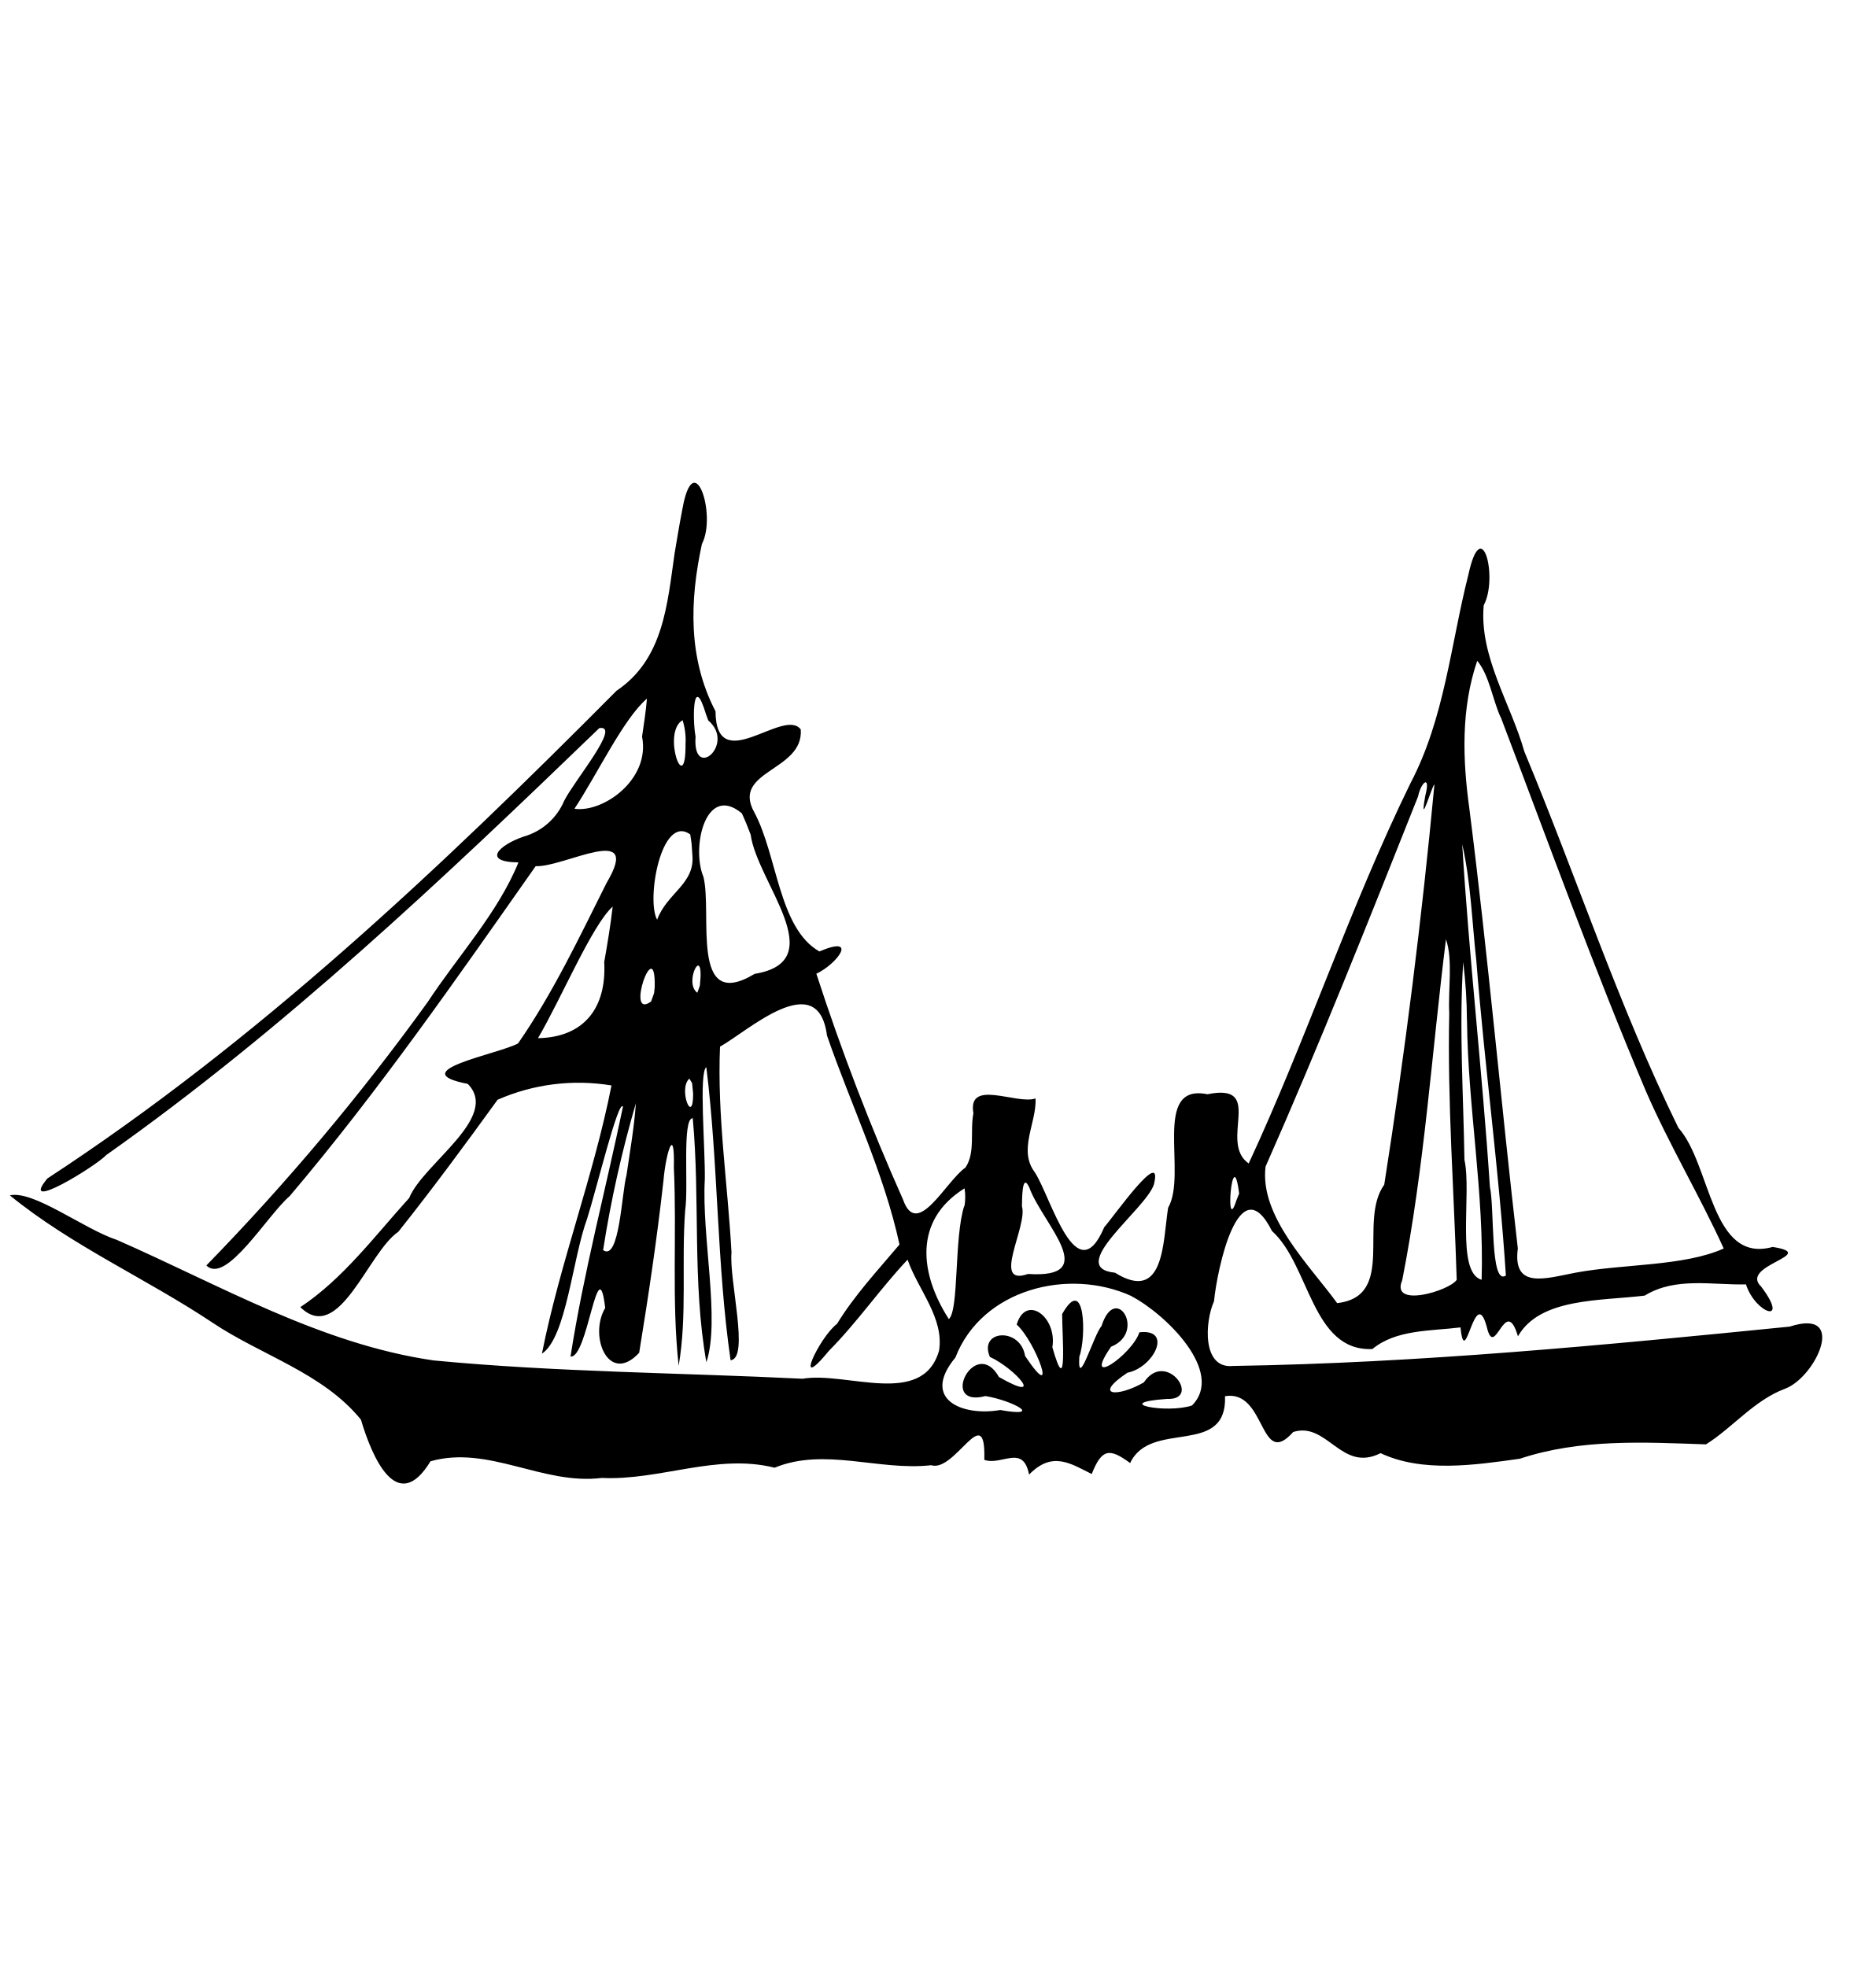
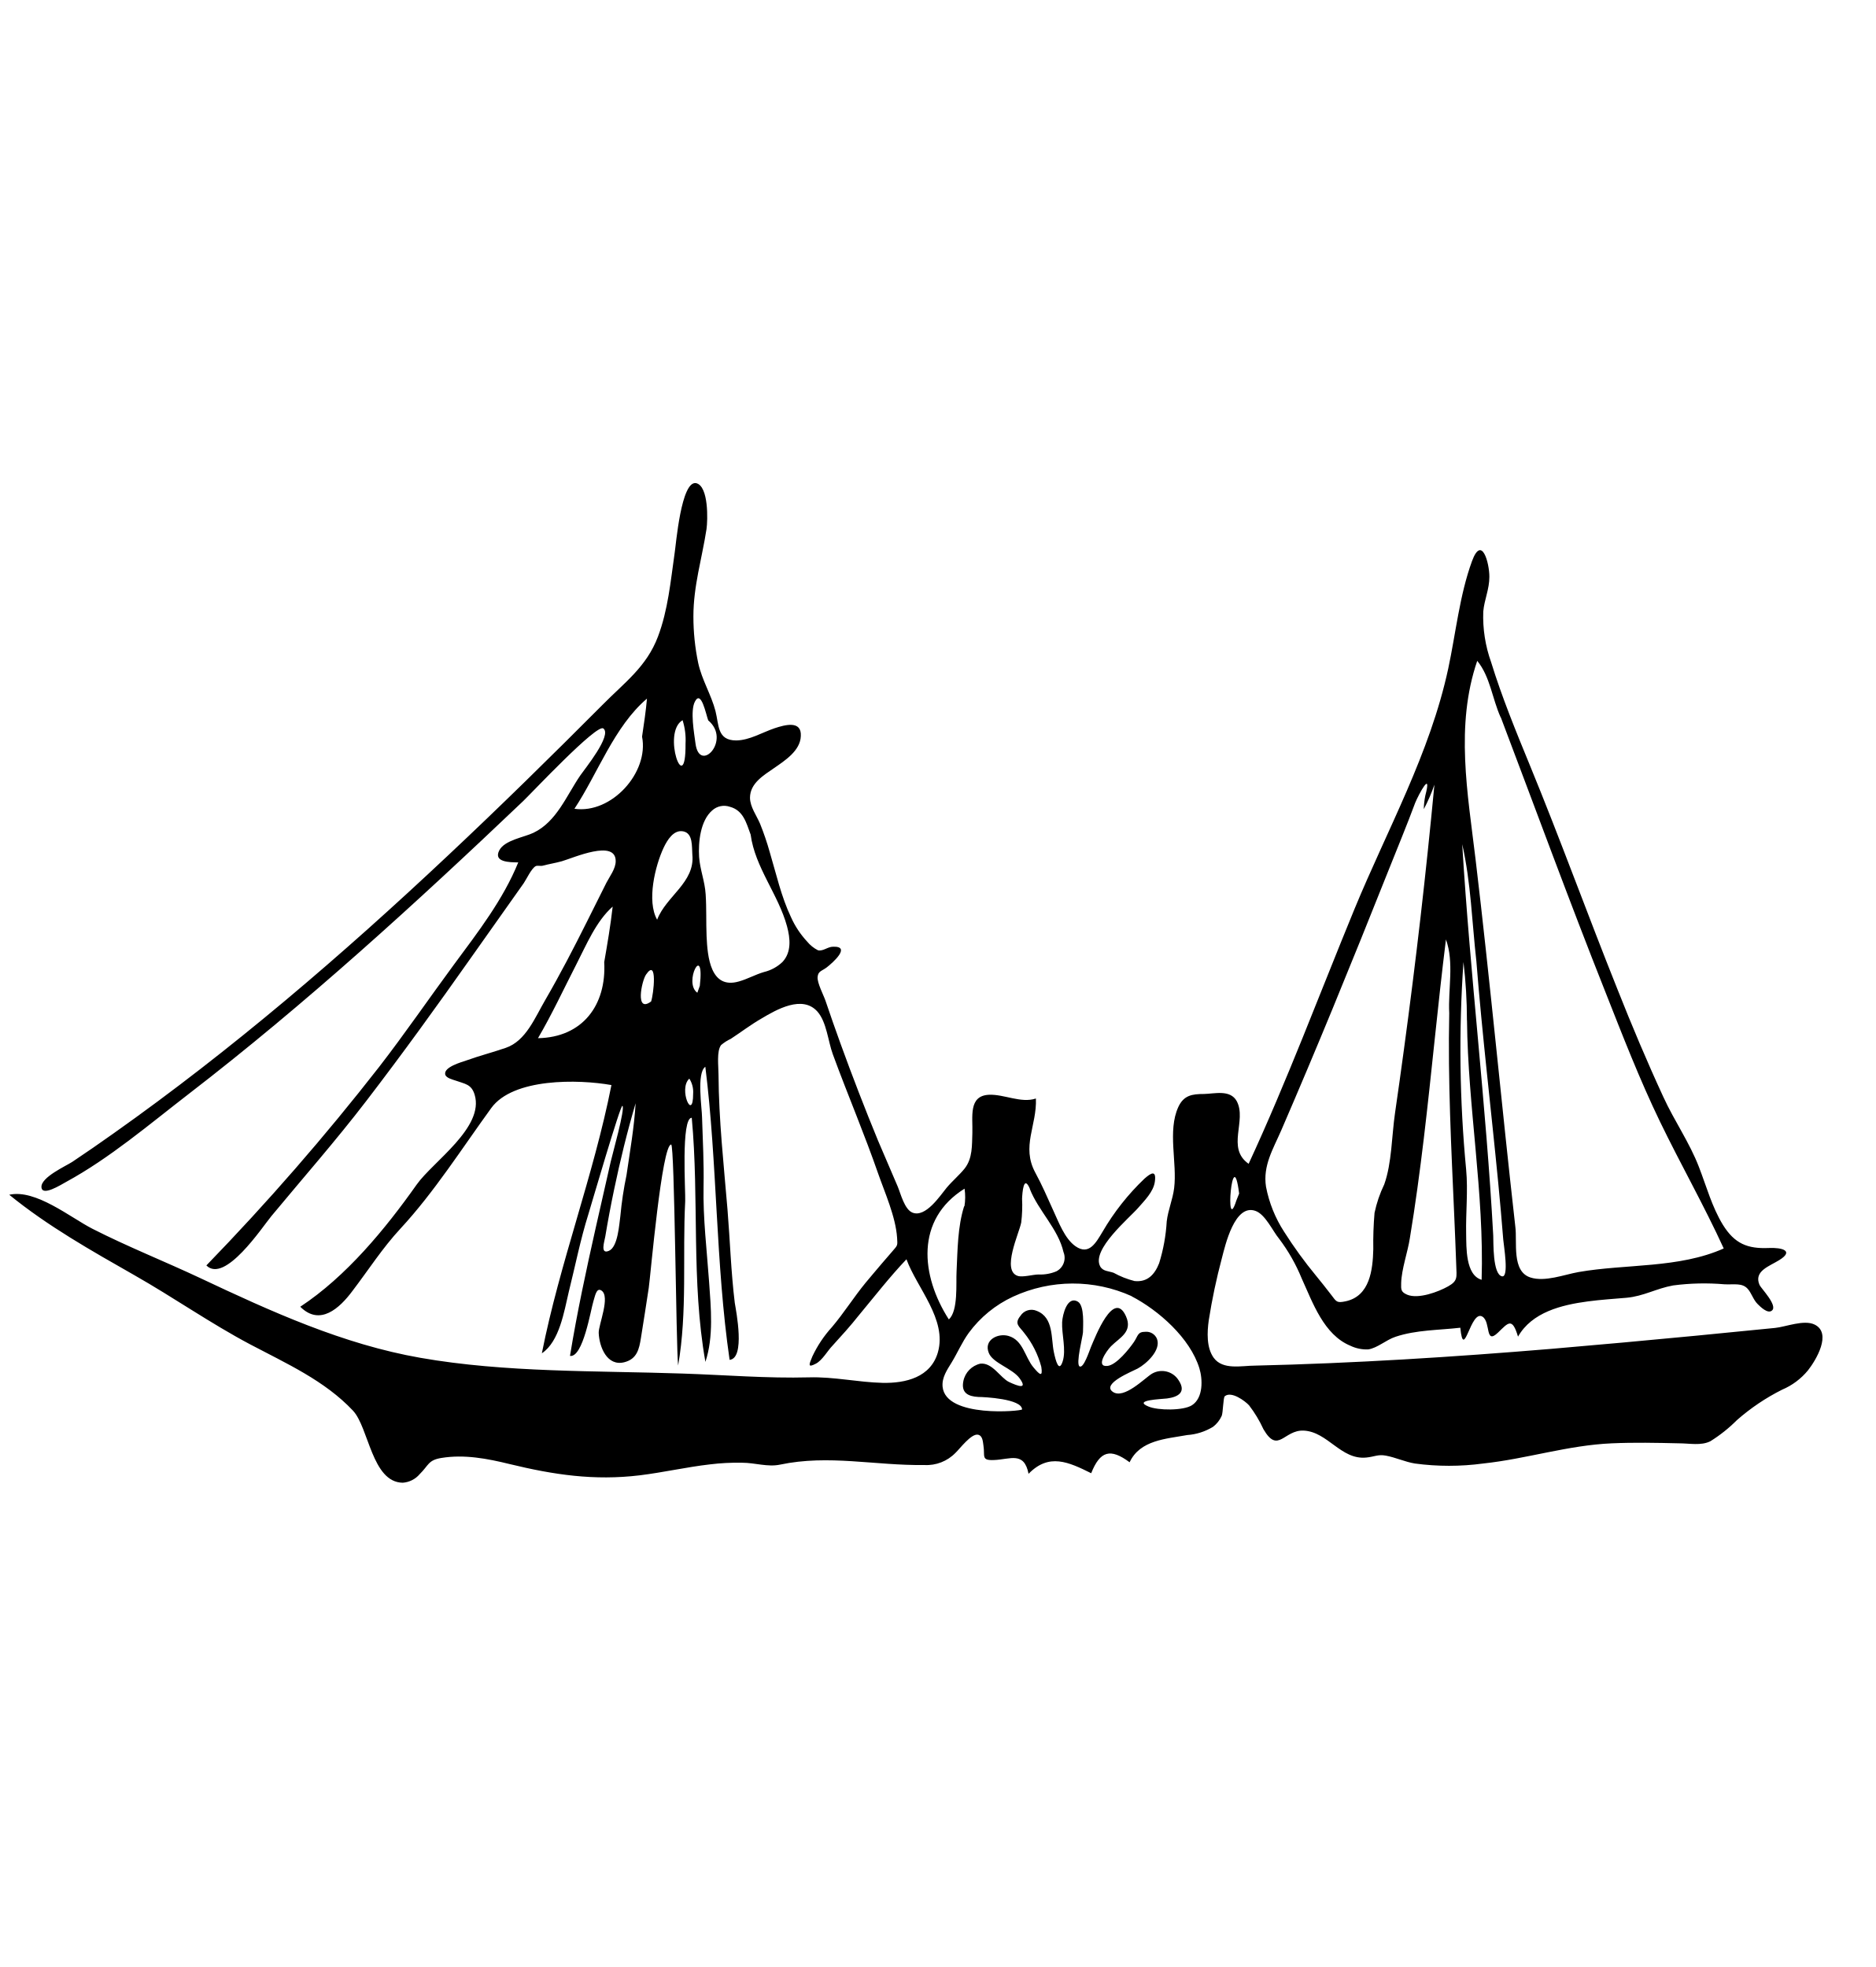
<svg xmlns="http://www.w3.org/2000/svg" width="286" height="300" viewBox="0 0 286 300">
-   <path d="M102.87,84.42c-1.12,7.76-1.68,16.11-8.85,20.93-26.86,27.05-54.79,53.46-86.8,74.39-4.5,5.44,7.45-1.91,9-3.59,27.14-19.17,51.31-42.08,75.17-65.1,3.42-.57-3.77,7.94-5.35,11.07a9.53,9.53,0,0,1-6.17,5.47c-3.7,1.25-6.51,3.88-.81,3.94-3.11,7.67-9.23,14.28-13.84,21.3A356.28,356.28,0,0,1,31.47,193c3,3,9.32-7.7,12.71-10.58,13.56-16,25.48-33.21,37.51-50.32,4.22.25,16.41-6.86,10.81,2.56C88.32,143,84.31,151.49,79,159.14c-3,1.64-17.69,4.23-7.67,6.17,5,5.08-6.82,12.17-8.93,17.4-5.24,5.78-10.08,12.33-16.6,16.65,5.91,5.81,10.32-8.38,14.94-11.49,5.23-6.57,10.22-13.34,15.14-20.14a30.7,30.7,0,0,1,17.37-2.18c-2.73,13.84-7.87,27.09-10.61,40.91,3.74-2.48,4.65-14.52,6.9-20.61C91,181.24,94.3,167.57,95,168.78c-2.65,12.71-6,25.31-8,38.11,2.62.38,4.18-16.81,5.29-7.41-2.57,4.34.56,11.83,5.18,6.84,1.42-8.7,2.72-17.42,3.7-26.21.35-4.17,1.75-8.84,1.59-2,.47,10.06-.36,20.2.73,30.2,1.33-7.67.4-15.9,1-23.77.53-3.57-.51-14,1.15-14,1.15,12.37-.1,25,2.08,37.23,2.14-6.46-.74-19.18-.24-27.9.08-4.72-.93-16.31.23-17.11,1.85,14.84,1.56,29.91,3.7,44.7,2.92-.28-.24-12.17.14-16.44-.57-10.45-2.2-20.91-1.75-31.39,4.16-2.29,14.94-12.25,16.31-1.7,3.66,10.63,8.67,20.86,11.06,31.88-3.37,4-6.82,7.68-9.53,12.1-2.75,2.09-6.82,10.92-1.24,4.12,4.34-4.38,7.8-9.45,12-13.91C140,196.71,144,201,143.2,206c-2.52,8.74-14.12,3.13-20.81,4.28-18.75-.92-37.57-1-56.25-2.79C48.9,205,33.56,196,17.81,189.1c-5-1.64-12.68-7.6-16.31-6.79C10.93,190,22.31,195,32.41,201.73c7.45,5,16.84,7.66,22.63,14.79,1.65,5.57,5.49,14.77,10.61,6.35,8.85-2.51,17.11,3.67,26.11,2.54,8.88.42,17.54-3.78,26.36-1.56,7.63-3.14,15.9.52,23.87-.38,3.69,1.16,8.38-10.16,8.11-.82,2.66.94,5.91-2.46,6.83,2.25,3.53-3.63,6.31-1.7,9.55-.09,1.54-3.87,2.7-4,5.86-1.67,3.14-6.71,14.79-.84,14.47-10.2,6.33-1.05,5.21,11.28,10.4,5.46,5.2-1.63,7.34,6.26,13.32,3.23,6.37,3,14.34,1.82,21.24.85,9.2-3.06,18.85-2.52,28.38-2.19,4-2.49,7.36-6.74,12.05-8.48s9.66-12.39.72-9.48c-28.21,2.82-56.51,5.56-84.88,6-4.81.5-4.28-6.85-2.91-9.86.45-4.77,3.8-20.76,8.84-10.72,5.77,5.17,6.06,18.41,15.31,18,3.64-3,8.86-2.73,13.44-3.3.7,6.93,2.17-6.79,4-.1,1.24,5.34,2.8-5.13,4.76,1.46,3.36-5.92,12.68-5.38,19.33-6.21,4.68-2.88,10.26-1.59,15.44-1.71,1.42,4.43,6.78,6.27,2.32.34-3.44-3.28,9.07-4.9,1.75-6.05-9.44,2.62-9.38-12.62-14.37-18.16-9.11-18.58-15.53-38.3-23.49-57.38-2.08-7.36-6.91-14.52-6.2-22.33,2.22-4.08-.27-14.18-2.34-4.66-2.71,10.69-3.62,21.88-8.83,31.8-9.24,18.89-15.84,39-24.67,58-4.69-3.27,2.64-12.37-6.29-10.56-8.57-1.74-3,12.12-6,17.32-.81,5.13-.52,14.61-8.1,9.9-7.64-.77,4.68-9.63,5.93-13.45,1.51-6-6.09,4.84-7.57,6.51-4.26,10-8.06-4.42-10.57-8.35-2.61-3.42.26-7.51.1-11.29-2.88,1-10.43-3.09-9.48,2.27-.54,2.68.33,6-1.21,8.27-3,2.07-7.38,11-9.52,4.89a350.06,350.06,0,0,1-13.22-34.45c3.08-1.42,6.58-6,.46-3.4-6.22-3.54-6.39-14.66-9.94-21.25-3.51-6.36,7.58-6.24,7.1-12.61-2.59-3.44-12.92,7.42-13-2.77-4.21-8.09-3.94-16.86-2.07-25.52,2.31-4.42-1.26-15.21-3-5.2C103.6,80,103.24,82.23,102.87,84.42Zm126,25c7.23,19,14.17,38.24,22.12,57,3.56,8.19,8.17,15.88,11.87,24-6.16,2.74-15.25,2.32-22.57,3.68-4.59.87-9.66,2.61-8.83-3.69-2.58-22.33-4.55-44.72-7.38-67-1.05-7.55-1.3-15.33,1.19-22.63C227.12,103,227.59,106.67,228.84,109.4ZM108,109.87c4.26,3.65-2.44,9.35-1.93,2.47-.52-2.83-.36-9.81,1.57-3.47Zm-10.09,2.48c1.29,6.5-5.89,11.63-10.31,11,3.47-5.25,7.49-13.76,11.06-16.8C98.49,108.47,98.2,110.41,97.91,112.35Zm6.63,1.09c.07,8.5-3.69-1.7-.45-3.6A10,10,0,0,1,104.54,113.44Zm112.81,7.91c-1,5.6,1.16-2,1.39-1.67q-2.88,30.62-7.65,61c-4.07,5.66,1.94,17-7.18,18.07-4.22-5.8-11.85-13.21-10.92-20.82,8.23-18.61,15.73-37.53,23.25-56.44C216.7,119.24,218.21,118.06,217.35,121.35Zm-102.88,5.94c1,7.34,12.47,19.3.61,21.24-9.94,6-6.41-9.25-7.81-14.8-1.88-4.48.34-14.29,5.86-9.68C113.62,125.11,114.06,126.2,114.47,127.29Zm-8.89,3.06c.45,4.47-3.86,5.81-5.37,9.92-1.7-3,.63-16.21,5.05-13l.2,1.35Zm119.56,16.27c1.26,16,3.46,31.91,4.5,47.92-2.43,1.62-1.71-10.25-2.44-13.54-1.14-17.43-3.17-34.83-4.22-52.25C224.3,134.56,224.48,140.69,225.14,146.62Zm-133,.12c.38,6.89-3,11.47-10.1,11.6,3.57-6.08,8.24-17.25,11.39-20.07C93.11,141.11,92.63,143.92,92.14,146.74ZM221,154.53c-.29,13.57.73,27.13,1.14,40.66-1.06,1.67-10.16,4.4-8.31.07,3.38-17.14,4.51-34.72,6.67-52C221.59,146.33,220.81,150.92,221,154.53Zm-114.66-3.12c-2.19-1.55,1.14-7.83.38-1.06Zm117.37,4.21c.13,13.22,2.64,26.36,2.23,39.57-4-1.16-1.48-13.13-2.62-18.3-.16-10-.83-20.14-.19-30.15A75.23,75.23,0,0,1,223.7,155.62ZM99.29,152.74c-4.05,3,.73-10.61.55-2.21l-.09.92Zm6.41,14.08c0,5-2.33-.74-.58-2.31l.42.68Zm-10.16,12.4c-.73,2.62-1.07,13.25-3.57,11.44a177,177,0,0,1,5-22.4C96.71,171.94,96.07,175.58,95.54,179.22Zm93,3.87c-1.81,5.71-.6-9.25.42-1.05Zm-31.51-1.79c2.13,5.52,10.95,13.74-.27,13-5.68,2,0-7.28-.92-10.32C155.88,183.42,155.76,178.33,157.05,181.3Zm-10,2.65c-1.55,4.89-.77,15.89-2.34,17.23-4.43-6.9-5.44-15.05,2.4-19.94A8.5,8.5,0,0,1,147.07,184Zm25.51,13.74c5.13,2.67,14.32,11.56,9.23,16.67-3.85,1.29-12.54-.4-3.81-1,5.38.22-.13-7.6-3.53-2.52-4,2.3-7.88,2.11-2.5-1.48,4-.78,7-6.76,1.82-6.16-1.11,3.42-8.88,8.8-4.32,2.2,5.43-2.19.69-9.87-1.45-3.17-1.19,1.35-3.71,10-3.39,4.69,1.1-3,.89-12.74-2.62-6.5,0,3.41.85,13.31-1.49,5.06.76-4.65-4.05-8.16-5.44-3.46,2.93,2.64,6.51,12.59,1.28,4.79-.7-4.44-7.13-4-5.37.14,3.79,1.72,8.68,7.23,1.39,3.07-3.61-6.4-9.28,4.79-2.06,2.9,4.15.69,9,3.33,2.25,2.13-5.75,1-12.14-1.6-6.84-8C149.73,196.59,163,193.28,172.58,197.69Z" />
+   <path d="M102.87,84.42c-.61,4.25-1,8.61-2.53,12.66-1.74,4.62-5.09,7-8.46,10.42-7.75,7.78-15.58,15.48-23.59,23-16.11,15.15-32.93,29.6-51,42.38-2.07,1.47-4.15,2.91-6.26,4.32-1,.65-4.77,2.34-4.71,3.84s2.93-.32,3.77-.78c6.64-3.62,12.67-8.77,18.63-13.37,17.94-13.82,34.68-29.12,51.07-44.72C81.09,120.93,91,110.36,92,111.1c1.4,1-2.87,6.23-3.49,7.14-2.13,3.1-3.61,7.08-7.17,8.78-1.42.68-4.41,1.11-5.21,2.69-.91,1.79,1.57,1.81,2.9,1.82-2.31,5.69-6.13,10.61-9.75,15.51-3.85,5.22-7.5,10.56-11.47,15.69A373.24,373.24,0,0,1,31.47,193c2.83,2.82,8.54-5.87,9.92-7.53,4.84-5.84,9.84-11.52,14.47-17.56,5.51-7.18,10.8-14.51,16-21.89q4-5.64,8-11.31c.44-.64,1.16-2.24,1.83-2.61.23-.12.75,0,1-.05,1-.27,2-.42,3-.7,1.71-.49,8.23-3.42,8.2,0,0,1.14-.91,2.31-1.41,3.27-1,2-2,4-3,6-2,4-4.07,8-6.34,11.91-1.57,2.68-2.93,6.22-6,7.28-2,.69-4,1.2-6,1.92-.74.26-3.48,1-3.25,2.13.1.55,1.16.8,1.57.94,1.42.52,2.43.53,2.92,2.16,1.51,5-6.36,10.2-8.84,13.71-4.8,6.79-10.73,14-17.75,18.63,3,3,6,.22,7.95-2.4,2.48-3.25,4.56-6.53,7.33-9.52,5.14-5.55,9.4-12.27,13.84-18.38,3.33-4.6,13.28-4.41,18.33-3.51-2.73,13.84-7.87,27.07-10.61,40.91,2.69-1.79,3.41-6.44,4.09-9.31,1-4,1.78-8,3-11.89.43-1.4,4.89-16.71,5.19-16.54.49.28-1.59,7.64-1.78,8.52q-1.14,5-2.27,10c-1.46,6.51-2.86,13-3.94,19.62,2,.29,3.17-7.09,3.58-8.37.23-.68.43-2.08,1.19-1.62,1.46.89-.44,5.26-.39,6.49.09,2.13,1.27,5.14,3.92,4.46,1.92-.5,2.25-2,2.52-3.71q.61-3.79,1.19-7.62c.27-1.85,2-21.89,3.42-21.87.53,0,.74,30.79,1.06,33.71,1.43-8.21.65-16.78,1.08-25.08.07-1.34-.67-12.73,1-12.71,1.15,12.39-.11,24.93,2.08,37.23,1.28-3.85.84-8.27.56-12.24-.34-4.83-.94-9.66-.84-14.52.07-3.5-.12-7-.23-10.49,0-1.37-.87-6.82.5-7.76,1.85,14.85,1.55,29.88,3.7,44.7,2.42-.23,1-7.4.79-8.69-.58-4.75-.72-9.47-1.11-14.24-.57-6.84-1.33-13.69-1.37-20.56,0-1.31-.31-3.59.39-4.52a6.58,6.58,0,0,1,1.48-.95c1.54-1,3-2.13,4.65-3.08,2.33-1.39,6.27-3.66,8.57-1.07,1.4,1.59,1.62,4.54,2.33,6.47,1.17,3.21,2.44,6.38,3.68,9.56,1.12,2.86,2.22,5.73,3.23,8.63s2.68,6.6,2.9,9.8c.08,1.28.11,1.13-.73,2.11l-1.58,1.83c-.83,1-1.67,1.95-2.48,2.94-1.8,2.19-3.32,4.62-5.13,6.76a18,18,0,0,0-3,4.49c-.51,1.23-.76,1.78.52,1.11,1-.51,1.81-2,2.55-2.75,1.38-1.52,2.73-3,4-4.61,2.4-2.89,4.7-5.85,7.28-8.57,1.6,4.38,6.21,9.17,4.8,14.17-1.09,3.84-4.91,4.75-8.43,4.68-3.76-.09-7.44-.95-11.22-.84-6.38.17-12.87-.37-19.27-.58-13.18-.45-27-.12-40-2.4-11.79-2.06-22.76-7.06-33.51-12.13-5.46-2.57-11.15-4.82-16.52-7.56-3.34-1.71-8.65-6.08-12.67-5.18,5.88,4.79,12.51,8.52,19.07,12.26,6,3.41,11.64,7.37,17.71,10.58,5.47,2.89,11.32,5.5,15.63,10.08,2.43,2.58,2.88,10.93,7.59,11a3.73,3.73,0,0,0,2.6-1.32c1.37-1.34,1.26-2.13,3.31-2.46,3.49-.57,7,.1,10.38.93,6.75,1.64,12.89,2.56,19.86,1.72,3.59-.44,7.13-1.26,10.72-1.67a34.4,34.4,0,0,1,4.87-.25c2,0,3.91.69,5.8.29,7.45-1.57,14.47.16,22,.06a6.14,6.14,0,0,0,4.76-1.86c.64-.59,2.41-3,3.45-2.76.7.17.72,1.06.81,1.65.26,1.6-.4,2.29,1.59,2.21,2.49-.09,4.61-1.37,5.29,2.1,3.11-3.2,6.1-1.8,9.55-.09,1.36-3.41,2.92-3.85,5.86-1.67,1.59-3.4,5.55-3.56,8.77-4.15A8.72,8.72,0,0,0,185,217.6a4.36,4.36,0,0,0,1.3-1.65c.21-.46.23-2.82.47-3,1-.83,3.08.71,3.7,1.38a18.74,18.74,0,0,1,2.2,3.65c2.24,3.84,3.1.08,6.13.21,3.67.17,5.68,4.49,9.54,4.11,1.26-.12,1.8-.52,3-.29,1.48.27,2.9.95,4.42,1.2a39,39,0,0,0,10.41,0c6.64-.71,12.91-2.79,19.64-3.08,3.4-.15,6.81-.08,10.22,0,1.63,0,3.35.39,4.78-.31a22.39,22.39,0,0,0,4.05-3.22,32.51,32.51,0,0,1,6.9-4.65,10.29,10.29,0,0,0,3.94-2.94c1.22-1.54,3.72-5.7,1-7-1.62-.77-4.35.35-6,.52l-12.1,1.19q-11,1.06-22,2c-15,1.25-30.14,2.21-45.24,2.56-2,0-4.88.72-6.28-1.2-1.12-1.55-1-3.94-.75-5.72a91.8,91.8,0,0,1,2-9.47c.52-2,1.95-8.29,5.09-7.22,1.53.51,2.66,3.09,3.63,4.25a26.9,26.9,0,0,1,3.46,6.08c1.68,3.68,3.36,8.57,7.42,10.25a5.75,5.75,0,0,0,2.7.56c1.4-.2,2.73-1.45,4.18-1.93,3.17-1.06,6.6-1,9.88-1.38.53,5.32,1.55-2.88,3.39-1.68,1.28.84.35,4.35,2.36,2.42,1.57-1.52,2.16-2.37,3.05.62,2.12-3.74,6.67-4.84,10.62-5.37,2-.27,4-.39,5.93-.56,2.59-.23,4.57-1.43,7.11-1.88a36.31,36.31,0,0,1,7.87-.17c1.44.06,2.62-.23,3.45.64.62.65.87,1.68,1.55,2.36.39.39,1.55,1.56,2.19,1,.93-.76-1.65-3.37-1.89-3.9-.92-2.13,1.5-2.85,3-3.79,2.32-1.43.43-1.94-1.59-1.85-3.24.14-5.21-.65-7-3.54-1.66-2.71-2.51-5.87-3.65-8.81-1.45-3.77-3.74-7-5.43-10.69-2.5-5.41-4.81-10.9-7-16.43-4.56-11.38-8.73-22.92-13.4-34.27-2.08-5.06-4.25-10.36-5.86-15.6a20.62,20.62,0,0,1-1.2-7.73c.16-1.82.94-3.41.93-5.31,0-2.11-1.16-6.43-2.65-2.37-1.89,5.17-2.47,11-3.62,16.37-2.8,13-9.27,24.49-14.31,36.71-5.35,13-10.24,26.11-16.13,38.83-3.45-2.41-.24-6.58-1.81-9.55-1-1.82-3.4-1.13-5-1.1-1.8,0-3.09.19-3.92,2-1.66,3.65-.15,8.49-.63,12.36-.22,1.76-.92,3.3-1.13,5.07a26.65,26.65,0,0,1-1.16,6.39c-.68,1.72-1.78,2.92-3.75,2.71a13.34,13.34,0,0,1-3.19-1.26c-.73-.27-1.65-.2-2.06-1-1.33-2.55,4.45-7.34,5.81-8.91.94-1.08,2.34-2.45,2.54-4,.24-1.76-.53-1.38-1.58-.45a36.63,36.63,0,0,0-6.4,8.11c-1,1.66-2.06,3.66-4.14,2.19-1.64-1.16-2.56-3.7-3.37-5.44-.9-2-1.73-3.91-2.75-5.79-2.15-4,.27-7.16.1-11.29-2.26.76-4.85-.67-7.15-.57-3.17.14-2.46,3.39-2.54,5.82-.07,1.9.05,3.85-1.17,5.42-.8,1-1.91,1.93-2.76,2.95-1,1.22-3.19,4.57-5.19,3.79-1.24-.48-1.82-2.94-2.27-4-1-2.32-2-4.66-3-7q-3-7.29-5.69-14.71c-.8-2.21-1.58-4.42-2.33-6.65-.28-.82-1.28-2.7-1.19-3.59s.58-.86,1.37-1.44c1-.77,3.77-3.26,1-3.17-.85,0-1.52.73-2.32.54a5.18,5.18,0,0,1-1.65-1.33,13.6,13.6,0,0,1-2.46-3.72c-1.49-3.14-2.25-6.6-3.24-9.92a41.86,41.86,0,0,0-1.48-4.34c-.53-1.25-1.51-2.54-1.53-3.94,0-2.22,2.08-3.43,3.68-4.54s4-2.63,4.07-4.88c.14-2.42-2.41-1.72-4-1.19-1.87.63-3.83,1.84-5.85,1.86-2.92,0-2.62-2.35-3.16-4.47-.64-2.49-2.08-4.76-2.64-7.35a34.59,34.59,0,0,1-.73-7.11c0-4.64,1.31-8.82,2-13.31.19-1.32.35-6.53-1.57-7C103.86,73.22,103.08,83.16,102.87,84.42Zm126,25c5.29,13.95,10.43,28,15.93,41.84,2.63,6.66,5.23,13.38,8.35,19.83s6.71,12.76,9.71,19.32c-6.86,3.06-14.88,2.33-22.15,3.6-2.19.39-5.1,1.54-7.32.83-2.91-.93-2-5.39-2.31-7.74-2.11-18.67-3.84-37.38-6.06-56-1.2-10.09-3.13-20.42.25-30.31C227.25,103.2,227.56,106.58,228.84,109.4ZM108,109.87c3.57,3-1.33,8.19-1.94,3.53-.2-1.56-.84-5-.08-6.41C106.93,105.17,107.65,108.92,108,109.87Zm-10.09,2.48c1.08,5.46-4.65,11.82-10.31,11,3.56-5.38,6.06-12.55,11.06-16.8C98.49,108.47,98.2,110.41,97.91,112.35Zm6.63,1.09c.07,8.5-3.69-1.7-.45-3.6A10,10,0,0,1,104.54,113.44Zm112.81,7.91a11.6,11.6,0,0,0-.23,2.06,25.53,25.53,0,0,0,1.62-3.73Q216.83,139.9,214.1,160q-.66,4.89-1.37,9.78c-.5,3.41-.48,7.63-1.64,10.86a18.84,18.84,0,0,0-1.48,4.34,54.07,54.07,0,0,0-.19,5.55c-.08,3.11-.51,7.15-4.22,7.94-1.35.28-1.38.1-2.21-1s-1.53-1.94-2.3-2.9a66.66,66.66,0,0,1-4.87-6.71,19.24,19.24,0,0,1-2.76-6.86c-.5-3.22,1.08-5.74,2.33-8.62q4-9.25,7.84-18.58,4.35-10.59,8.58-21.23c1.34-3.37,2.74-6.73,4-10.13C216.36,121.11,218.41,117.31,217.35,121.35Zm-102.88,5.94c.66,5,4.24,9.15,5.55,14,.49,1.84.7,3.92-.69,5.42a6.15,6.15,0,0,1-2.83,1.54c-1.33.39-2.5,1.07-3.83,1.44-4.34,1.25-4.78-3.78-4.92-6.9-.09-2.12,0-4.25-.14-6.38-.12-2-.86-3.75-1-5.71-.14-2.25.19-5.54,2-7.1a2.7,2.7,0,0,1,2.7-.55C113.37,123.6,113.82,125.55,114.47,127.29Zm-8.89,3.06c.43,4.23-4,6.32-5.37,9.92-1.62-2.84-.3-8.24,1-11,.54-1.13,1.52-2.78,3-2.47S105.49,129.08,105.58,130.35Zm119.56,16.27c.89,11.27,2.24,22.5,3.33,33.75.28,2.9.54,5.81.77,8.71.07.86.91,5.81-.19,5.58-1.45-.3-1.29-5.24-1.34-6.22-1.08-19.93-3.53-39.77-4.73-59.69C224.31,134.62,224.47,140.66,225.14,146.62Zm-133,.12c.36,6.55-3.3,11.48-10.1,11.6,2.14-3.65,3.92-7.5,5.85-11.26,1.51-2.93,3-6.57,5.54-8.81C93.11,141.11,92.63,143.92,92.14,146.74ZM221,154.53c-.22,10.26.31,20.53.76,30.78.11,2.56.22,5.13.31,7.69.06,1.8.26,2.34-1.22,3.18s-4.56,2-6.27,1.28c-.94-.41-.94-.77-.91-1.75.06-2.18,1-4.72,1.33-6.9.83-5,1.51-10.08,2.12-15.15,1.21-10.12,2.12-20.27,3.38-30.38C221.77,146.81,220.81,150.86,221,154.53Zm-114.66-3.12c-2.19-1.55,1.14-7.83.38-1.06Zm117.37,4.21c.13,13.22,2.64,26.33,2.23,39.57-2.48-.72-2.32-5-2.36-7-.07-3.26.3-6.55,0-9.8a192.48,192.48,0,0,1-.41-31.67A75.23,75.23,0,0,1,223.7,155.62ZM99.29,152.74c-2.47,1.84-1.45-3.1-.78-4.09C100.31,146,99.67,151.67,99.29,152.74Zm6.41,14.08c0,4.4-2.3-.77-.58-2.31A3.77,3.77,0,0,1,105.7,166.82Zm-10.16,12.4a55,55,0,0,0-.94,6.26c-.18,1.21-.36,4.69-1.74,5.29s-.68-1.44-.56-2.17q.6-3.6,1.35-7.18c.92-4.42,2-8.82,3.28-13.16C96.71,171.94,96.07,175.58,95.54,179.22Zm93,3.87c-1.81,5.71-.6-9.25.42-1.05Zm-31.51-1.79c1.3,3.35,4.35,6.14,5.15,9.67a2.32,2.32,0,0,1-1.09,2.93,6.31,6.31,0,0,1-2.72.48c-.82,0-2.39.46-3.16.22-2.52-.8.19-6.46.52-8.14a21.07,21.07,0,0,0,.13-3.64C155.9,181.93,156.09,179.08,157.05,181.3Zm-10,2.65c-1,3.16-1,6.67-1.16,10-.1,1.7.28,6-1.18,7.28-4.29-6.69-5.13-15.24,2.4-19.94A8.8,8.8,0,0,1,147.07,184Zm25.51,13.74c4.17,2.17,8.95,6.4,10.36,11,.51,1.67.61,4.51-1.13,5.63-1.32.85-5.2.81-6.63.2-2.45-1,1.95-1.12,2.82-1.23,1.67-.22,3-.93,1.77-2.78a3,3,0,0,0-4.06-1c-1.09.65-4.3,4-6,2.75s3.06-3.12,3.81-3.53c1.32-.71,3.62-2.81,2.95-4.54a1.75,1.75,0,0,0-1.76-1.07c-1.23,0-1.1.61-1.76,1.57s-2.64,3.51-4.05,3.64c-1.81.17-.18-2.24.56-3,1.32-1.33,3.36-2.18,2.28-4.59-1.87-4.15-4.68,3.17-5.34,4.71-.22.52-1.11,3.3-1.73,2.95s.5-4.6.52-5.22c0-.89.26-4-.76-4.64-1.65-1-2.36,2-2.42,3.1-.09,1.82.65,4.24.08,6s-1.06-.08-1.34-1.41c-.45-2.09,0-5.27-2.59-6.29a2,2,0,0,0-2.51.75c-1,1.24-.16,1.61.57,2.6a13.92,13.92,0,0,1,2.61,5.16c.26,1.65-.23,1.25-1.2.09-1.31-1.57-1.57-4.16-3.81-4.79-1.61-.46-3.79.62-3,2.58.6,1.57,3.59,2.36,4.7,3.88,1.3,1.78-.28,1.19-1.6.57s-2.54-3-4.38-2.8a3.42,3.42,0,0,0-2.59,2.65c-.37,1.8.71,2.35,2.3,2.43.85,0,6.62.28,6.65,1.9,0,.26-11.67,1.36-12.12-3.47-.13-1.41.7-2.58,1.39-3.71.89-1.46,1.57-3.07,2.59-4.48a17.54,17.54,0,0,1,6.77-5.54A21.79,21.79,0,0,1,172.58,197.69Z" />
</svg>
